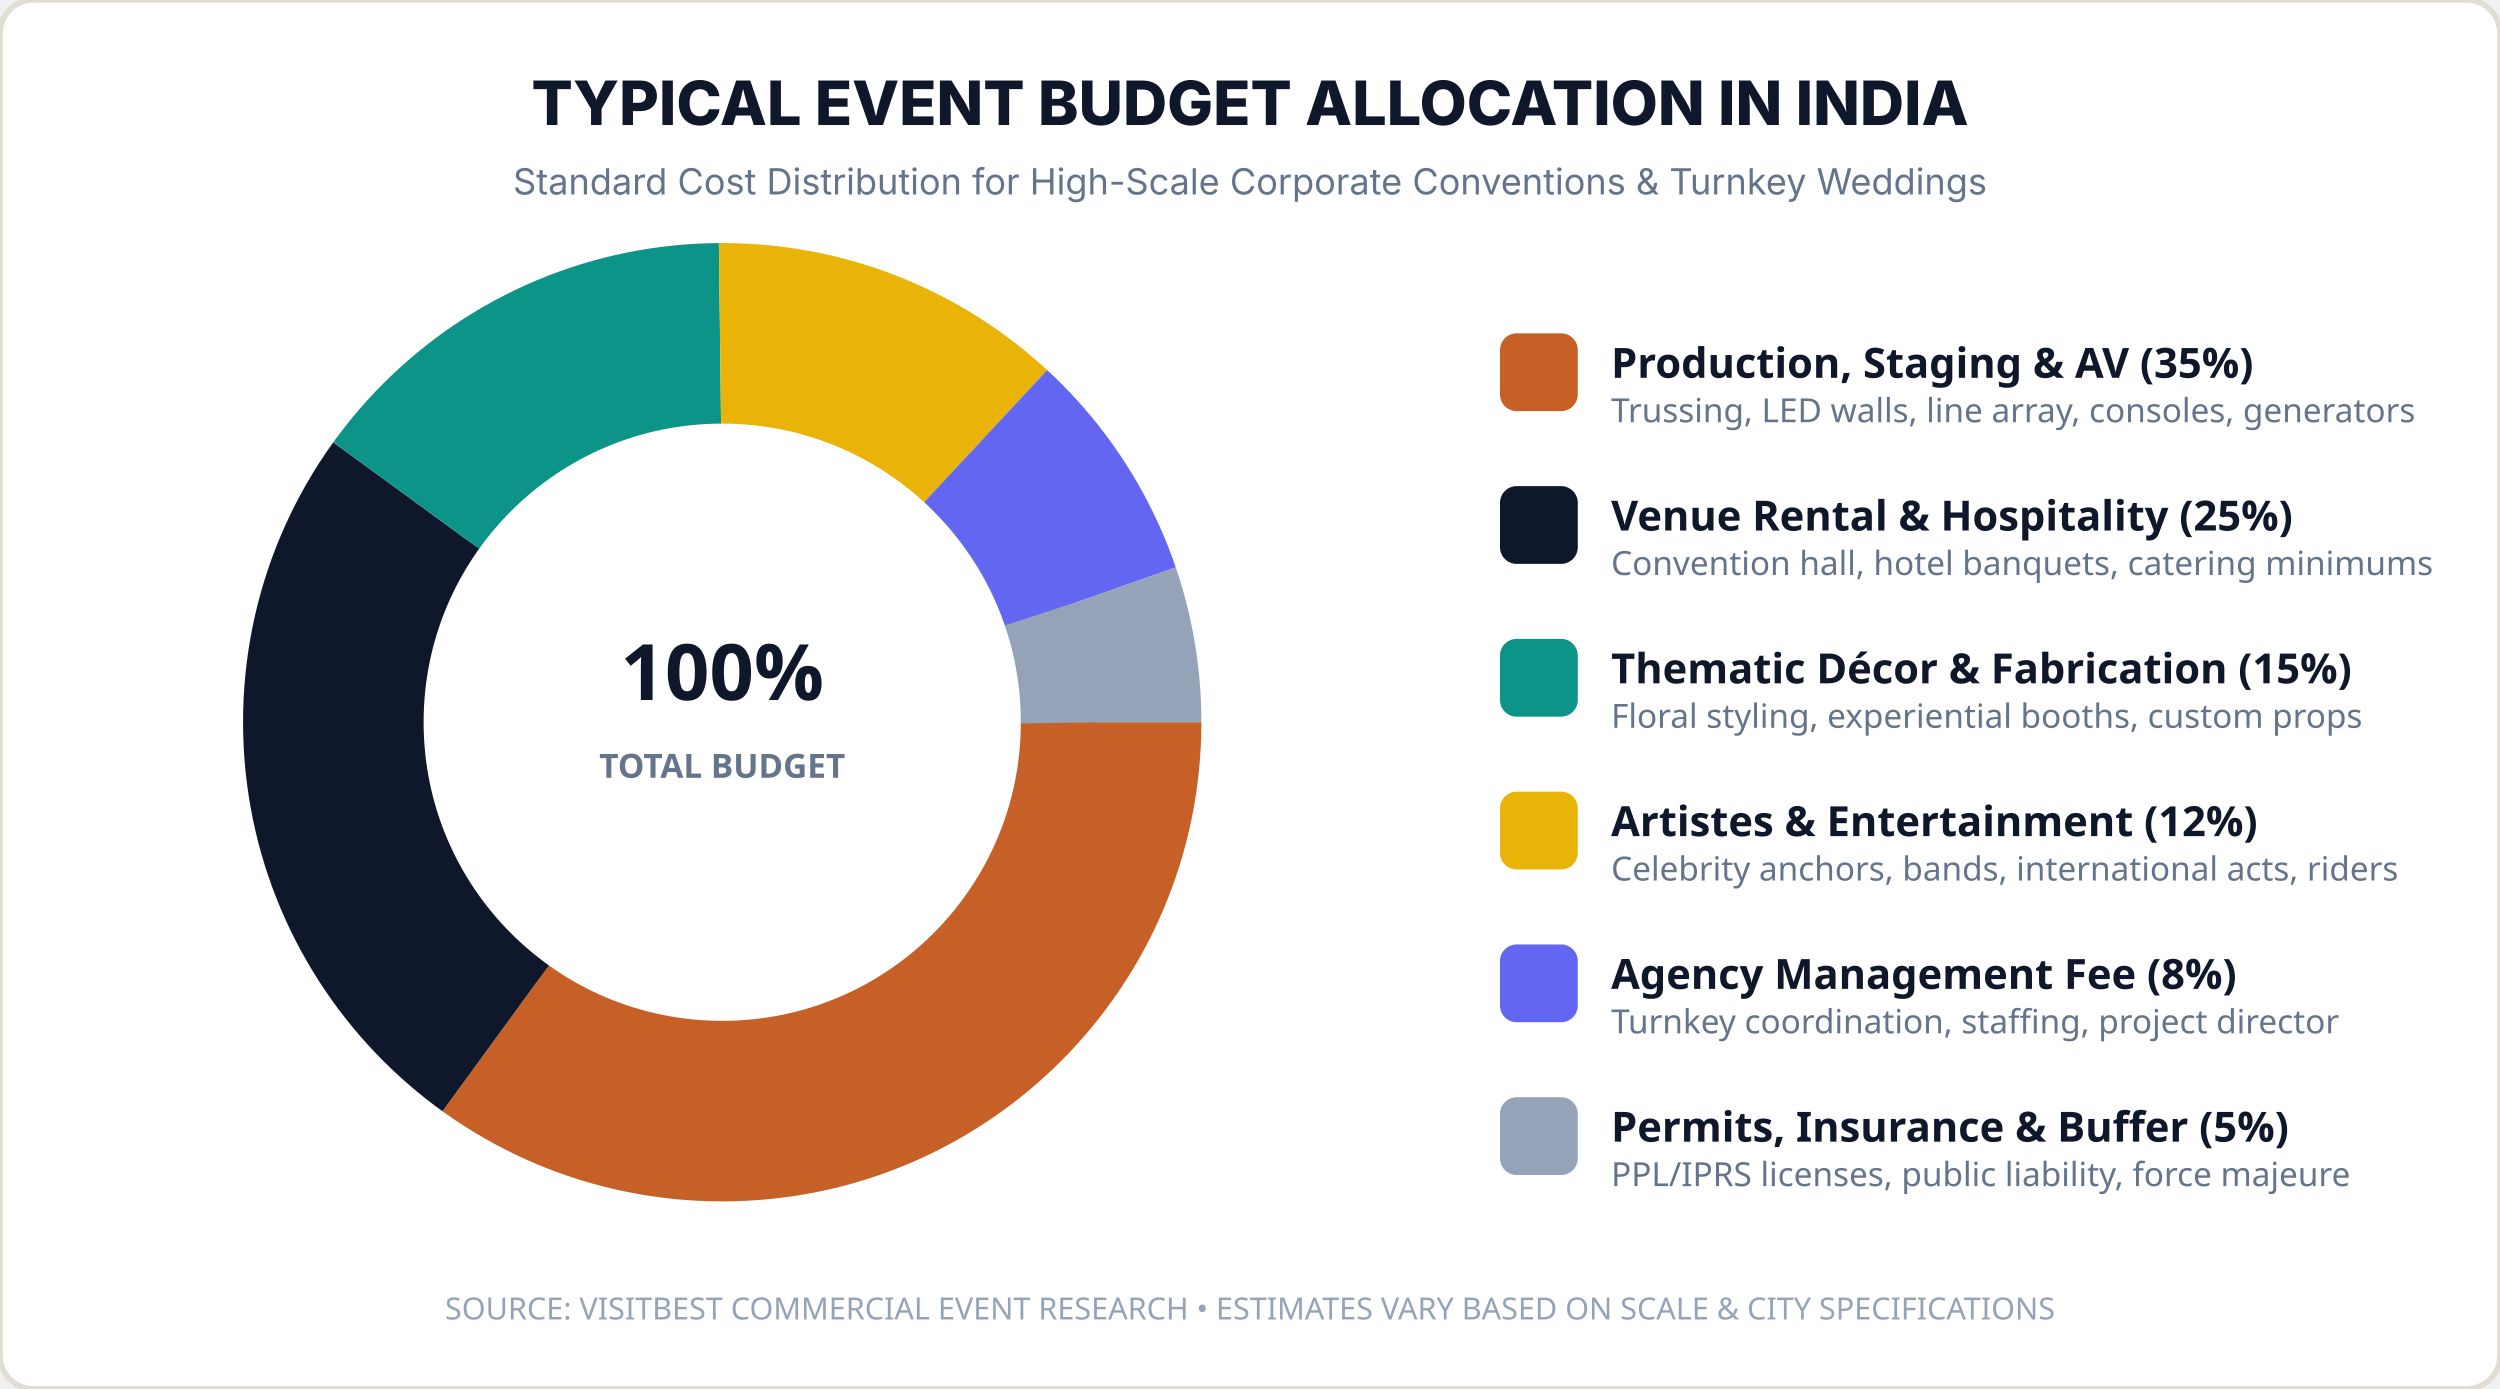
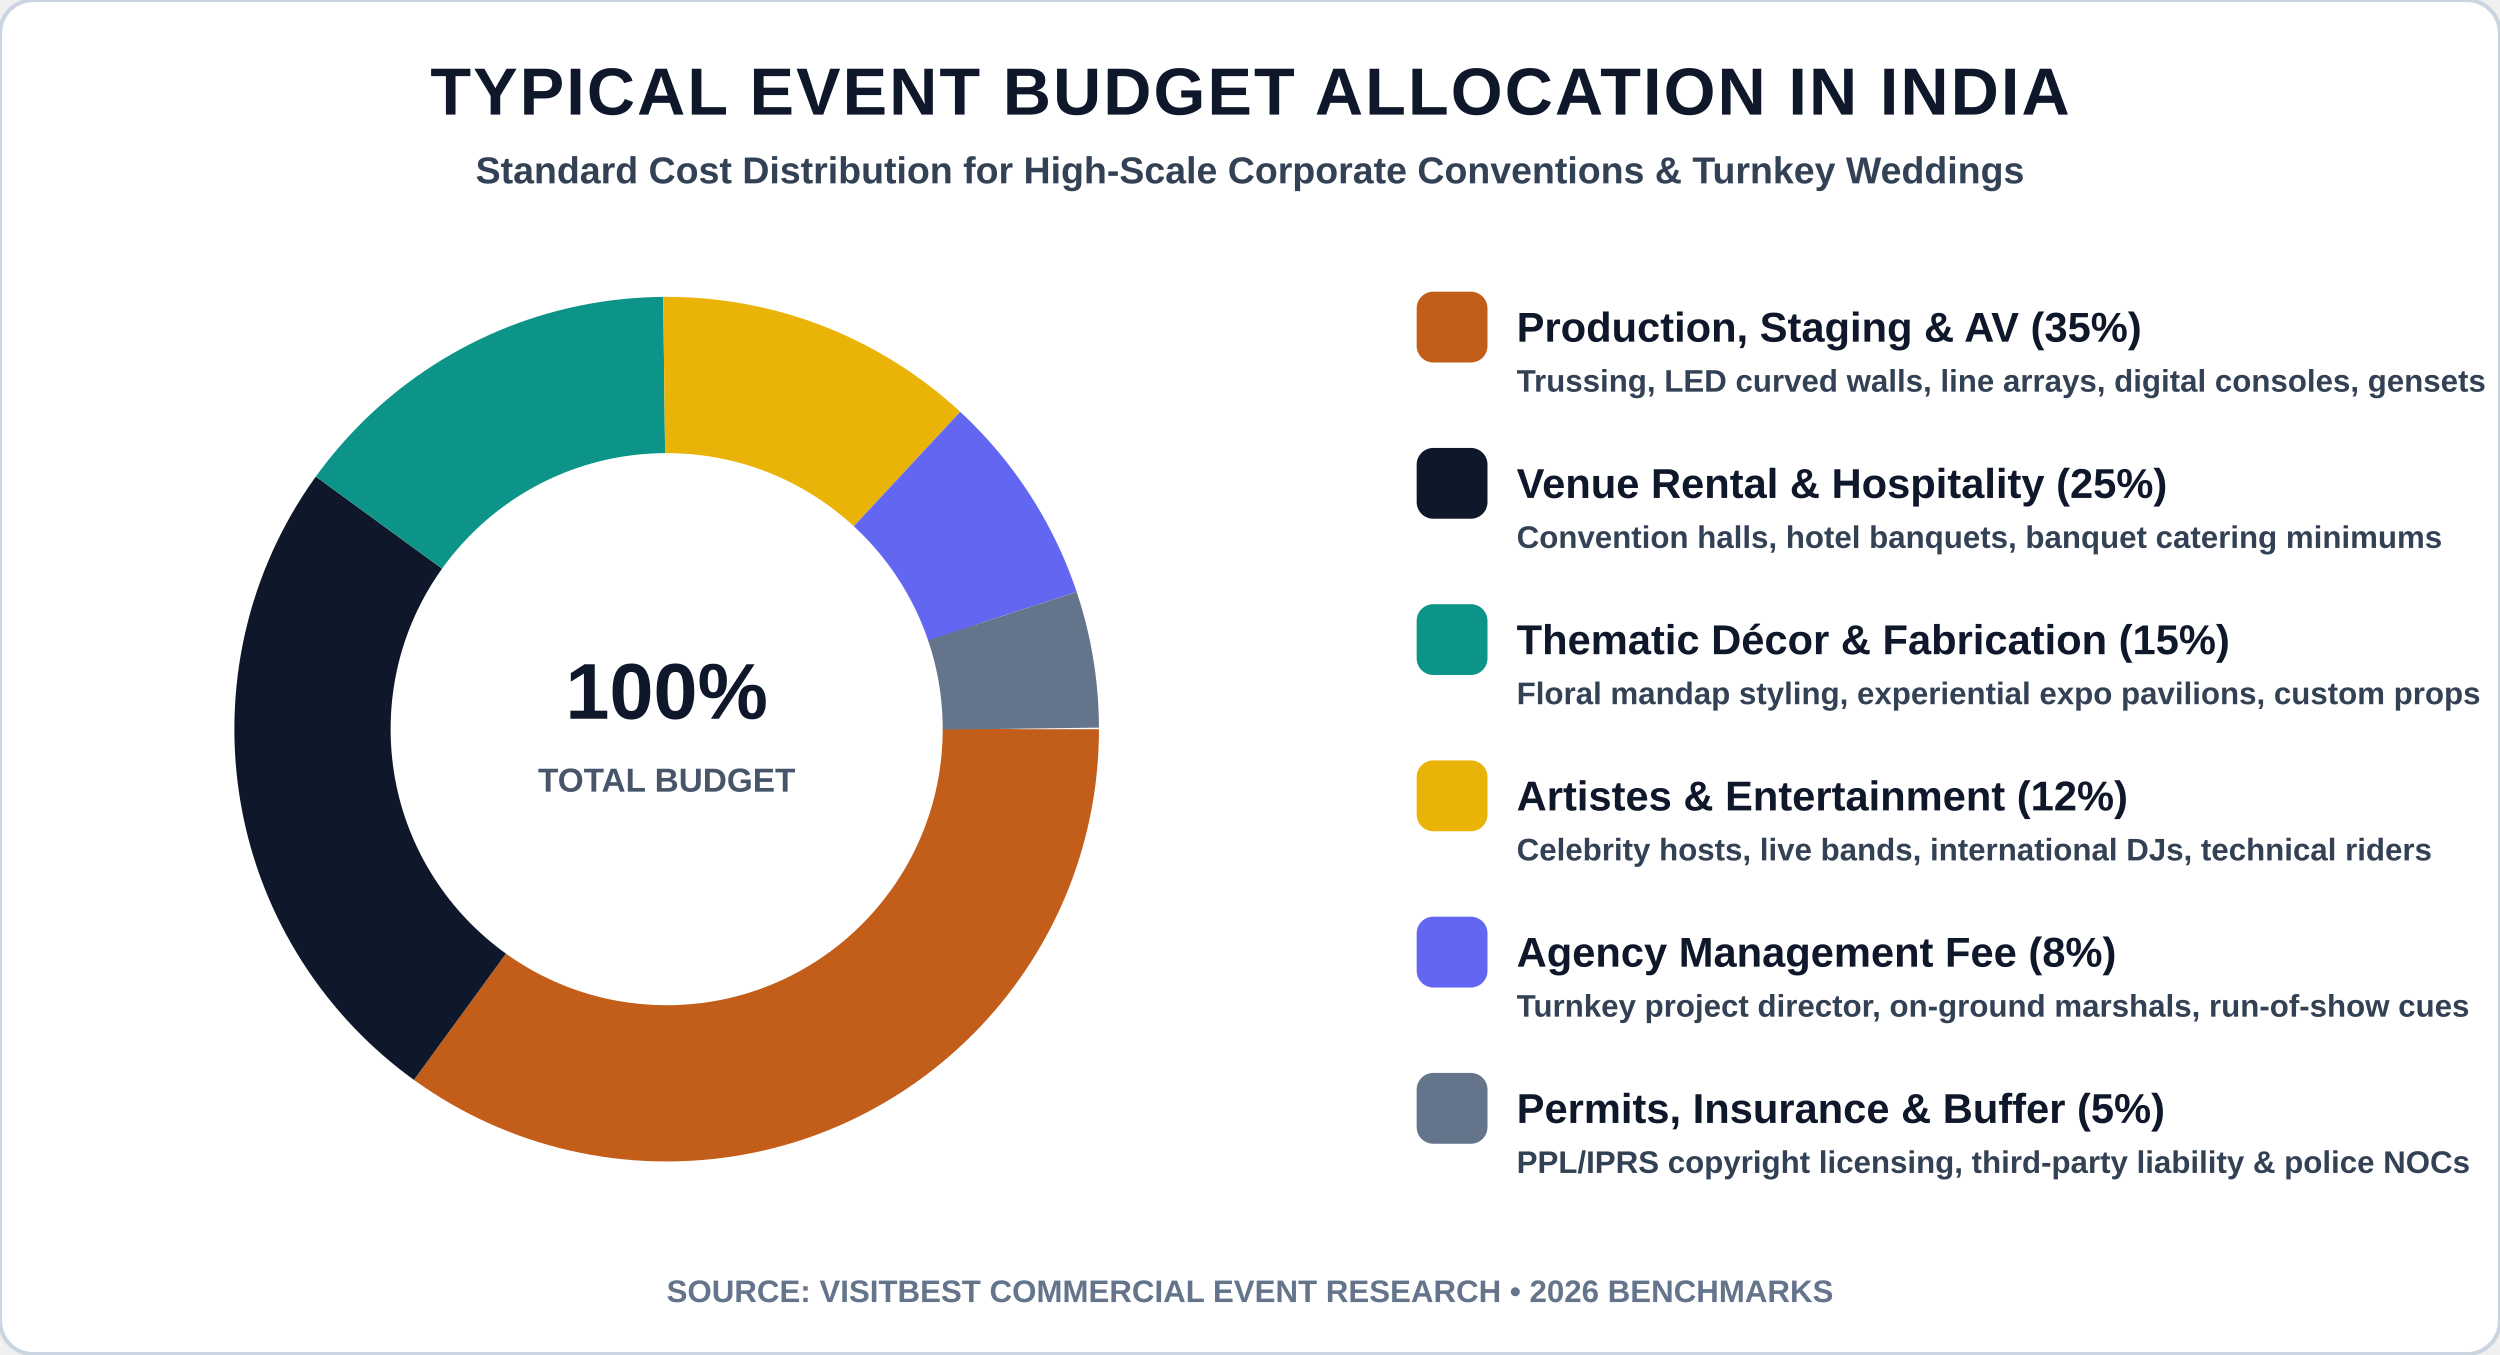
- <svg xmlns="http://www.w3.org/2000/svg" viewBox="0 0 900 500" width="100%" height="100%">
-   <rect width="900" height="500" fill="#ffffff" rx="12" stroke="#e2ddd3" stroke-width="2" />
-   <text x="450" y="45" font-family="system-ui, -apple-system, sans-serif" font-size="22" font-weight="800" fill="#0f172a" text-anchor="middle">TYPICAL EVENT BUDGET ALLOCATION IN INDIA</text>
-   <text x="450" y="70" font-family="system-ui, -apple-system, sans-serif" font-size="13" fill="#64748b" text-anchor="middle">Standard Cost Distribution for High-Scale Corporate Conventions &amp; Turnkey Weddings</text>
-   <g transform="translate(260, 260)">
-     <circle cx="0" cy="0" r="140" fill="none" stroke="#c76027" stroke-width="65" stroke-dasharray="307 880" stroke-dashoffset="0" />
-     <circle cx="0" cy="0" r="140" fill="none" stroke="#0f172a" stroke-width="65" stroke-dasharray="220 880" stroke-dashoffset="-307" />
-     <circle cx="0" cy="0" r="140" fill="none" stroke="#0d9488" stroke-width="65" stroke-dasharray="132 880" stroke-dashoffset="-527" />
-     <circle cx="0" cy="0" r="140" fill="none" stroke="#eab308" stroke-width="65" stroke-dasharray="105 880" stroke-dashoffset="-659" />
-     <circle cx="0" cy="0" r="140" fill="none" stroke="#6366f1" stroke-width="65" stroke-dasharray="70 880" stroke-dashoffset="-764" />
-     <circle cx="0" cy="0" r="140" fill="none" stroke="#94a3b8" stroke-width="65" stroke-dasharray="46 880" stroke-dashoffset="-834" />
-     <text x="0" y="-8" font-family="system-ui, sans-serif" font-size="28" font-weight="800" fill="#0f172a" text-anchor="middle">100%</text>
-     <text x="0" y="20" font-family="system-ui, sans-serif" font-size="12" font-weight="600" fill="#64748b" text-anchor="middle">TOTAL BUDGET</text>
+ <svg xmlns="http://www.w3.org/2000/svg" viewBox="0 0 1200 650" width="100%" height="100%">
+   <rect width="1200" height="650" fill="#ffffff" rx="16" stroke="#cbd5e1" stroke-width="2" />
+   <text x="600" y="55" font-family="Arial, 'Helvetica Neue', Helvetica, sans-serif" font-size="32" font-weight="900" fill="#0f172a" text-anchor="middle" letter-spacing="1">TYPICAL EVENT BUDGET ALLOCATION IN INDIA</text>
+   <text x="600" y="88" font-family="Arial, 'Helvetica Neue', Helvetica, sans-serif" font-size="18" font-weight="700" fill="#334155" text-anchor="middle">Standard Cost Distribution for High-Scale Corporate Conventions &amp; Turnkey Weddings</text>
+   <g transform="translate(320, 350)">
+     <circle cx="0" cy="0" r="170" fill="none" stroke="#c25e1a" stroke-width="75" stroke-dasharray="373 1068" stroke-dashoffset="0" />
+     <circle cx="0" cy="0" r="170" fill="none" stroke="#0f172a" stroke-width="75" stroke-dasharray="267 1068" stroke-dashoffset="-373" />
+     <circle cx="0" cy="0" r="170" fill="none" stroke="#0d9488" stroke-width="75" stroke-dasharray="160 1068" stroke-dashoffset="-640" />
+     <circle cx="0" cy="0" r="170" fill="none" stroke="#eab308" stroke-width="75" stroke-dasharray="128 1068" stroke-dashoffset="-800" />
+     <circle cx="0" cy="0" r="170" fill="none" stroke="#6366f1" stroke-width="75" stroke-dasharray="85 1068" stroke-dashoffset="-928" />
+     <circle cx="0" cy="0" r="170" fill="none" stroke="#64748b" stroke-width="75" stroke-dasharray="55 1068" stroke-dashoffset="-1013" />
+     <text x="0" y="-5" font-family="Arial, sans-serif" font-size="38" font-weight="900" fill="#0f172a" text-anchor="middle">100%</text>
+     <text x="0" y="30" font-family="Arial, sans-serif" font-size="16" font-weight="800" fill="#475569" text-anchor="middle">TOTAL BUDGET</text>
  </g>
-   <g transform="translate(540, 120)">
-     <rect x="0" y="0" width="28" height="28" rx="6" fill="#c76027" />
-     <text x="40" y="16" font-family="system-ui, sans-serif" font-size="15" font-weight="700" fill="#0f172a">Production, Staging &amp; AV (35%)</text>
-     <text x="40" y="32" font-family="system-ui, sans-serif" font-size="12" fill="#64748b">Trussing, LED walls, line array, consoles, generators</text>
-     <rect x="0" y="55" width="28" height="28" rx="6" fill="#0f172a" />
-     <text x="40" y="71" font-family="system-ui, sans-serif" font-size="15" font-weight="700" fill="#0f172a">Venue Rental &amp; Hospitality (25%)</text>
-     <text x="40" y="87" font-family="system-ui, sans-serif" font-size="12" fill="#64748b">Convention hall, hotel banquets, catering minimums</text>
-     <rect x="0" y="110" width="28" height="28" rx="6" fill="#0d9488" />
-     <text x="40" y="126" font-family="system-ui, sans-serif" font-size="15" font-weight="700" fill="#0f172a">Thematic Décor &amp; Fabrication (15%)</text>
-     <text x="40" y="142" font-family="system-ui, sans-serif" font-size="12" fill="#64748b">Floral styling, experiential booths, custom props</text>
-     <rect x="0" y="165" width="28" height="28" rx="6" fill="#eab308" />
-     <text x="40" y="181" font-family="system-ui, sans-serif" font-size="15" font-weight="700" fill="#0f172a">Artistes &amp; Entertainment (12%)</text>
-     <text x="40" y="197" font-family="system-ui, sans-serif" font-size="12" fill="#64748b">Celebrity anchors, bands, international acts, riders</text>
-     <rect x="0" y="220" width="28" height="28" rx="6" fill="#6366f1" />
-     <text x="40" y="236" font-family="system-ui, sans-serif" font-size="15" font-weight="700" fill="#0f172a">Agency Management Fee (8%)</text>
-     <text x="40" y="252" font-family="system-ui, sans-serif" font-size="12" fill="#64748b">Turnkey coordination, staffing, project director</text>
-     <rect x="0" y="275" width="28" height="28" rx="6" fill="#94a3b8" />
-     <text x="40" y="291" font-family="system-ui, sans-serif" font-size="15" font-weight="700" fill="#0f172a">Permits, Insurance &amp; Buffer (5%)</text>
-     <text x="40" y="307" font-family="system-ui, sans-serif" font-size="12" fill="#64748b">PPL/IPRS licenses, public liability, force majeure</text>
+   <g transform="translate(680, 140)">
+     <g transform="translate(0, 0)">
+       <rect x="0" y="0" width="34" height="34" rx="8" fill="#c25e1a" />
+       <text x="48" y="24" font-family="Arial, sans-serif" font-size="20" font-weight="900" fill="#0f172a">Production, Staging &amp; AV (35%)</text>
+       <text x="48" y="48" font-family="Arial, sans-serif" font-size="15" font-weight="700" fill="#334155">Trussing, LED curved walls, line arrays, digital consoles, gensets</text>
+     </g>
+     <g transform="translate(0, 75)">
+       <rect x="0" y="0" width="34" height="34" rx="8" fill="#0f172a" />
+       <text x="48" y="24" font-family="Arial, sans-serif" font-size="20" font-weight="900" fill="#0f172a">Venue Rental &amp; Hospitality (25%)</text>
+       <text x="48" y="48" font-family="Arial, sans-serif" font-size="15" font-weight="700" fill="#334155">Convention halls, hotel banquets, banquet catering minimums</text>
+     </g>
+     <g transform="translate(0, 150)">
+       <rect x="0" y="0" width="34" height="34" rx="8" fill="#0d9488" />
+       <text x="48" y="24" font-family="Arial, sans-serif" font-size="20" font-weight="900" fill="#0f172a">Thematic Décor &amp; Fabrication (15%)</text>
+       <text x="48" y="48" font-family="Arial, sans-serif" font-size="15" font-weight="700" fill="#334155">Floral mandap styling, experiential expo pavilions, custom props</text>
+     </g>
+     <g transform="translate(0, 225)">
+       <rect x="0" y="0" width="34" height="34" rx="8" fill="#eab308" />
+       <text x="48" y="24" font-family="Arial, sans-serif" font-size="20" font-weight="900" fill="#0f172a">Artistes &amp; Entertainment (12%)</text>
+       <text x="48" y="48" font-family="Arial, sans-serif" font-size="15" font-weight="700" fill="#334155">Celebrity hosts, live bands, international DJs, technical riders</text>
+     </g>
+     <g transform="translate(0, 300)">
+       <rect x="0" y="0" width="34" height="34" rx="8" fill="#6366f1" />
+       <text x="48" y="24" font-family="Arial, sans-serif" font-size="20" font-weight="900" fill="#0f172a">Agency Management Fee (8%)</text>
+       <text x="48" y="48" font-family="Arial, sans-serif" font-size="15" font-weight="700" fill="#334155">Turnkey project director, on-ground marshals, run-of-show cues</text>
+     </g>
+     <g transform="translate(0, 375)">
+       <rect x="0" y="0" width="34" height="34" rx="8" fill="#64748b" />
+       <text x="48" y="24" font-family="Arial, sans-serif" font-size="20" font-weight="900" fill="#0f172a">Permits, Insurance &amp; Buffer (5%)</text>
+       <text x="48" y="48" font-family="Arial, sans-serif" font-size="15" font-weight="700" fill="#334155">PPL/IPRS copyright licensing, third-party liability &amp; police NOCs</text>
+     </g>
  </g>
-   <text x="450" y="475" font-family="system-ui, sans-serif" font-size="11" fill="#94a3b8" text-anchor="middle">SOURCE: VISITBEST COMMERCIAL EVENT RESEARCH • ESTIMATES VARY BASED ON SCALE &amp; CITY SPECIFICATIONS</text>
+   <text x="600" y="625" font-family="Arial, sans-serif" font-size="15" font-weight="700" fill="#64748b" text-anchor="middle">SOURCE: VISITBEST COMMERCIAL EVENT RESEARCH • 2026 BENCHMARKS</text>
</svg>
